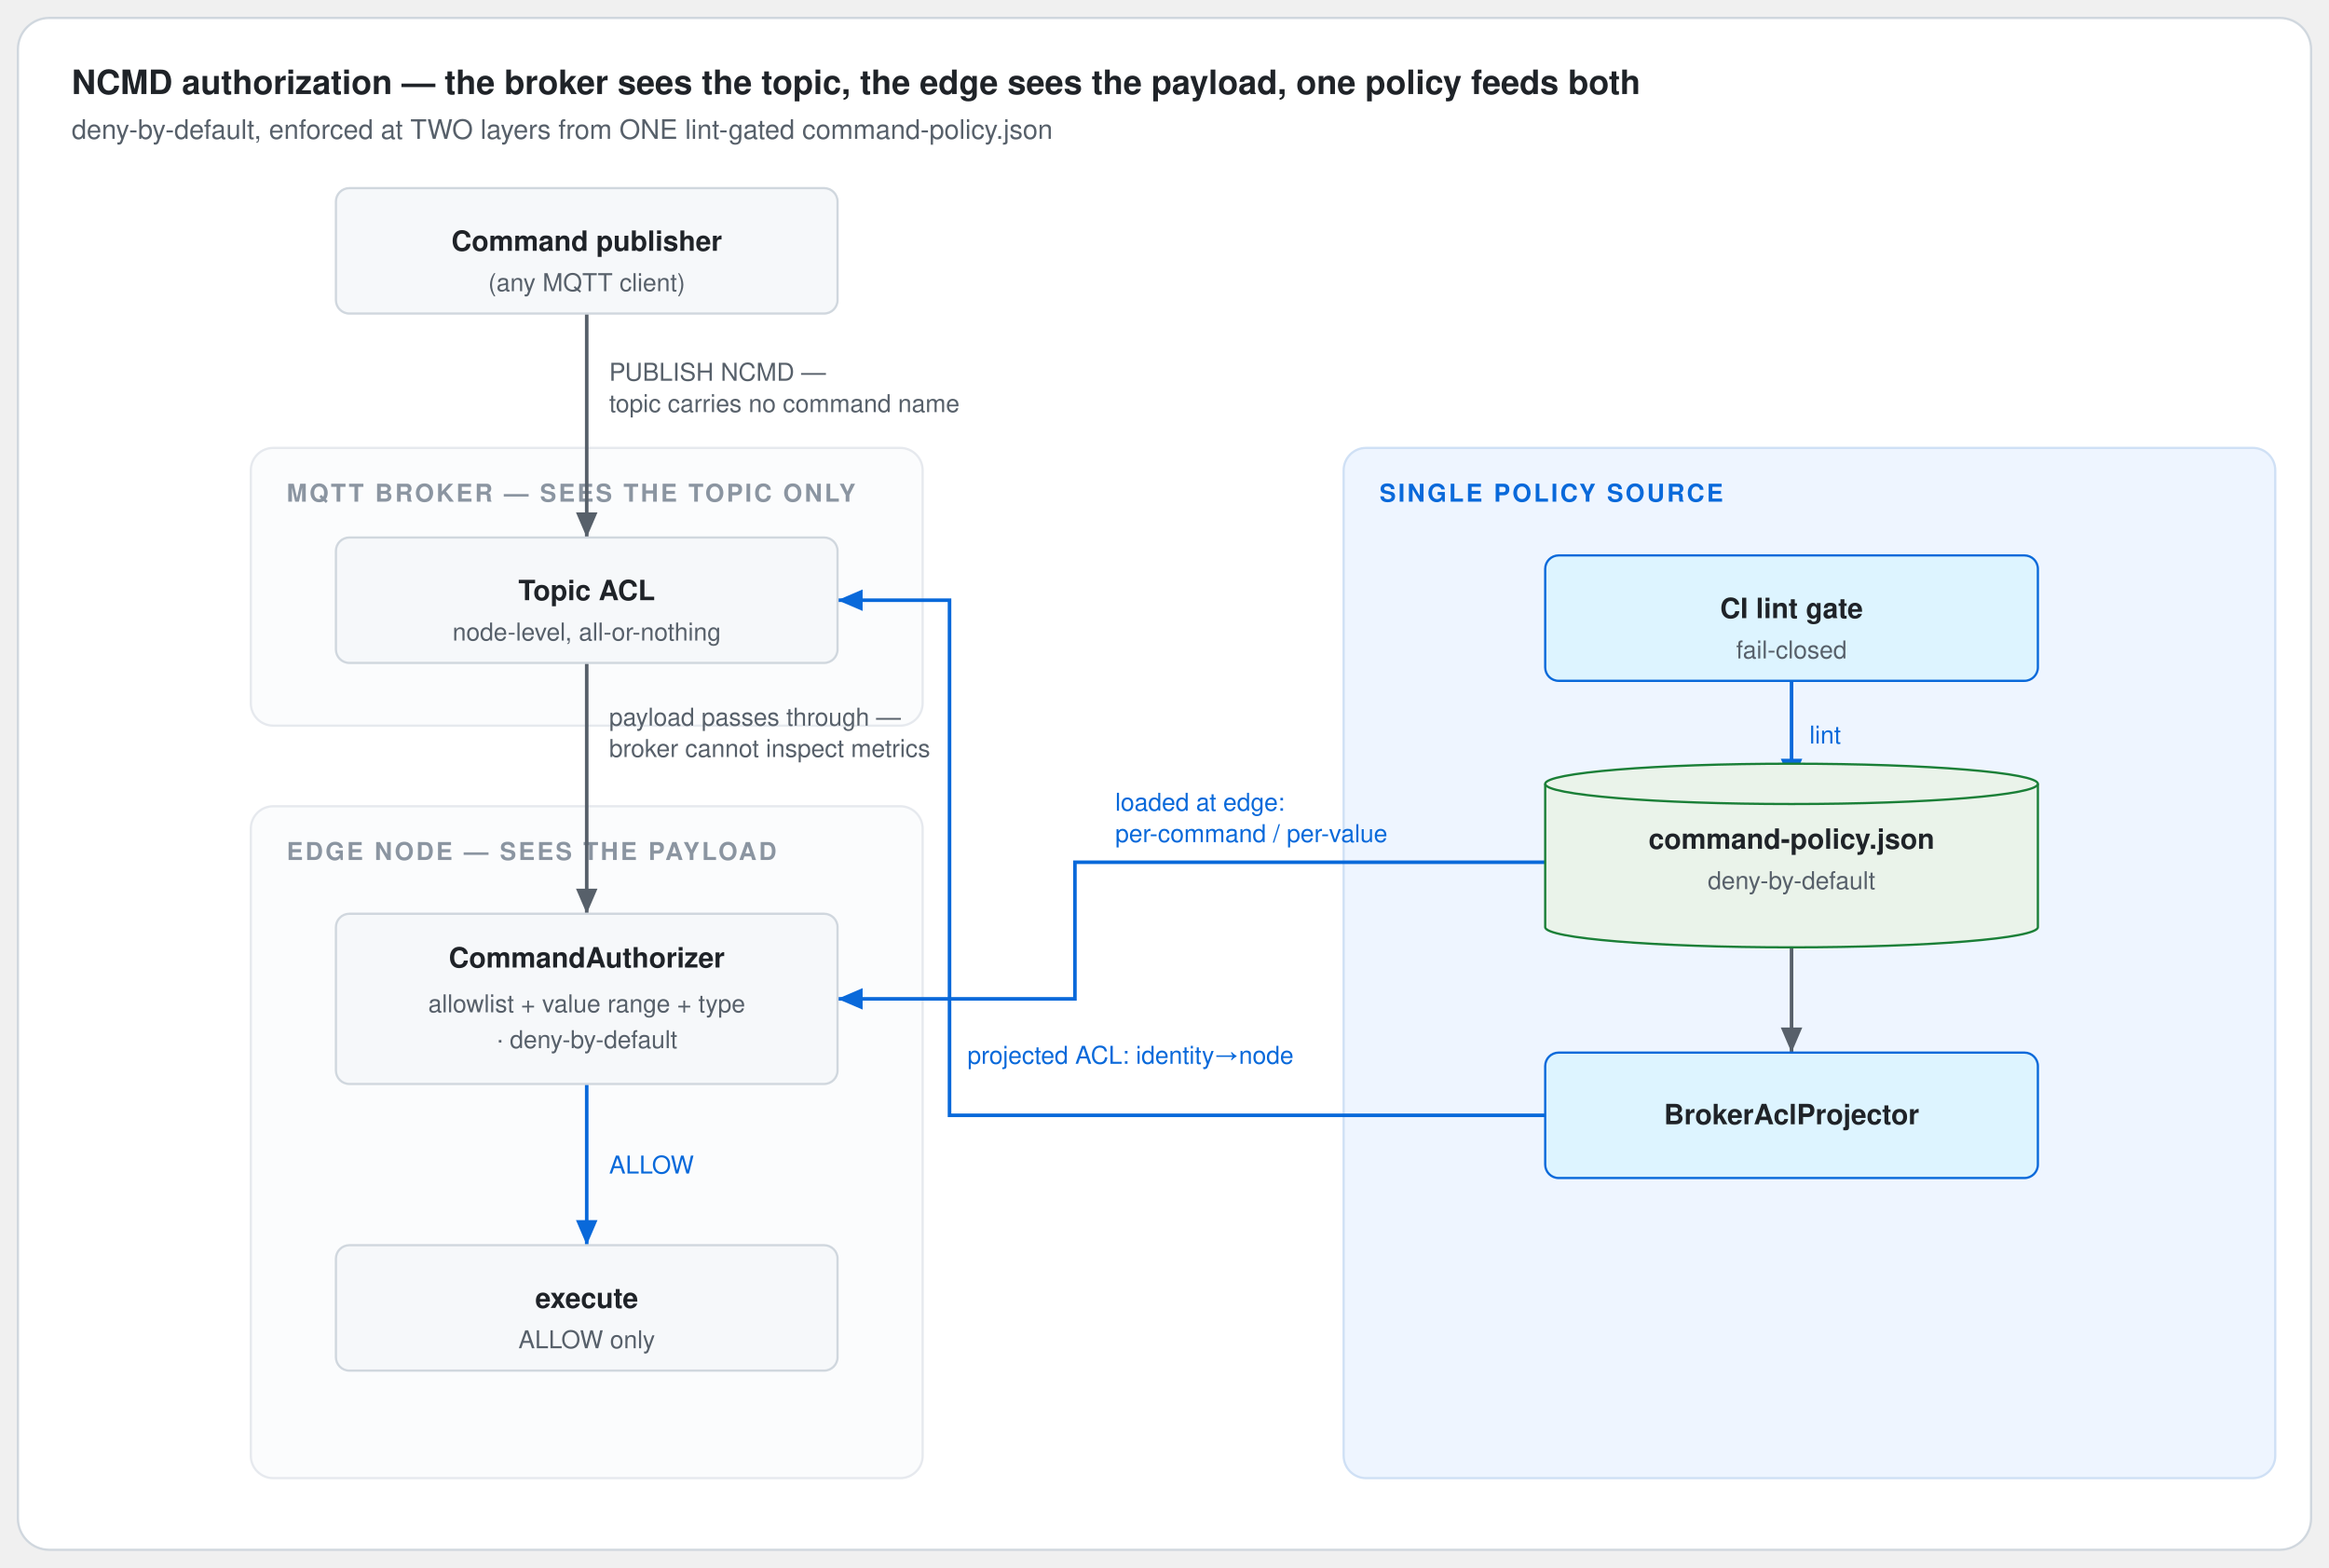
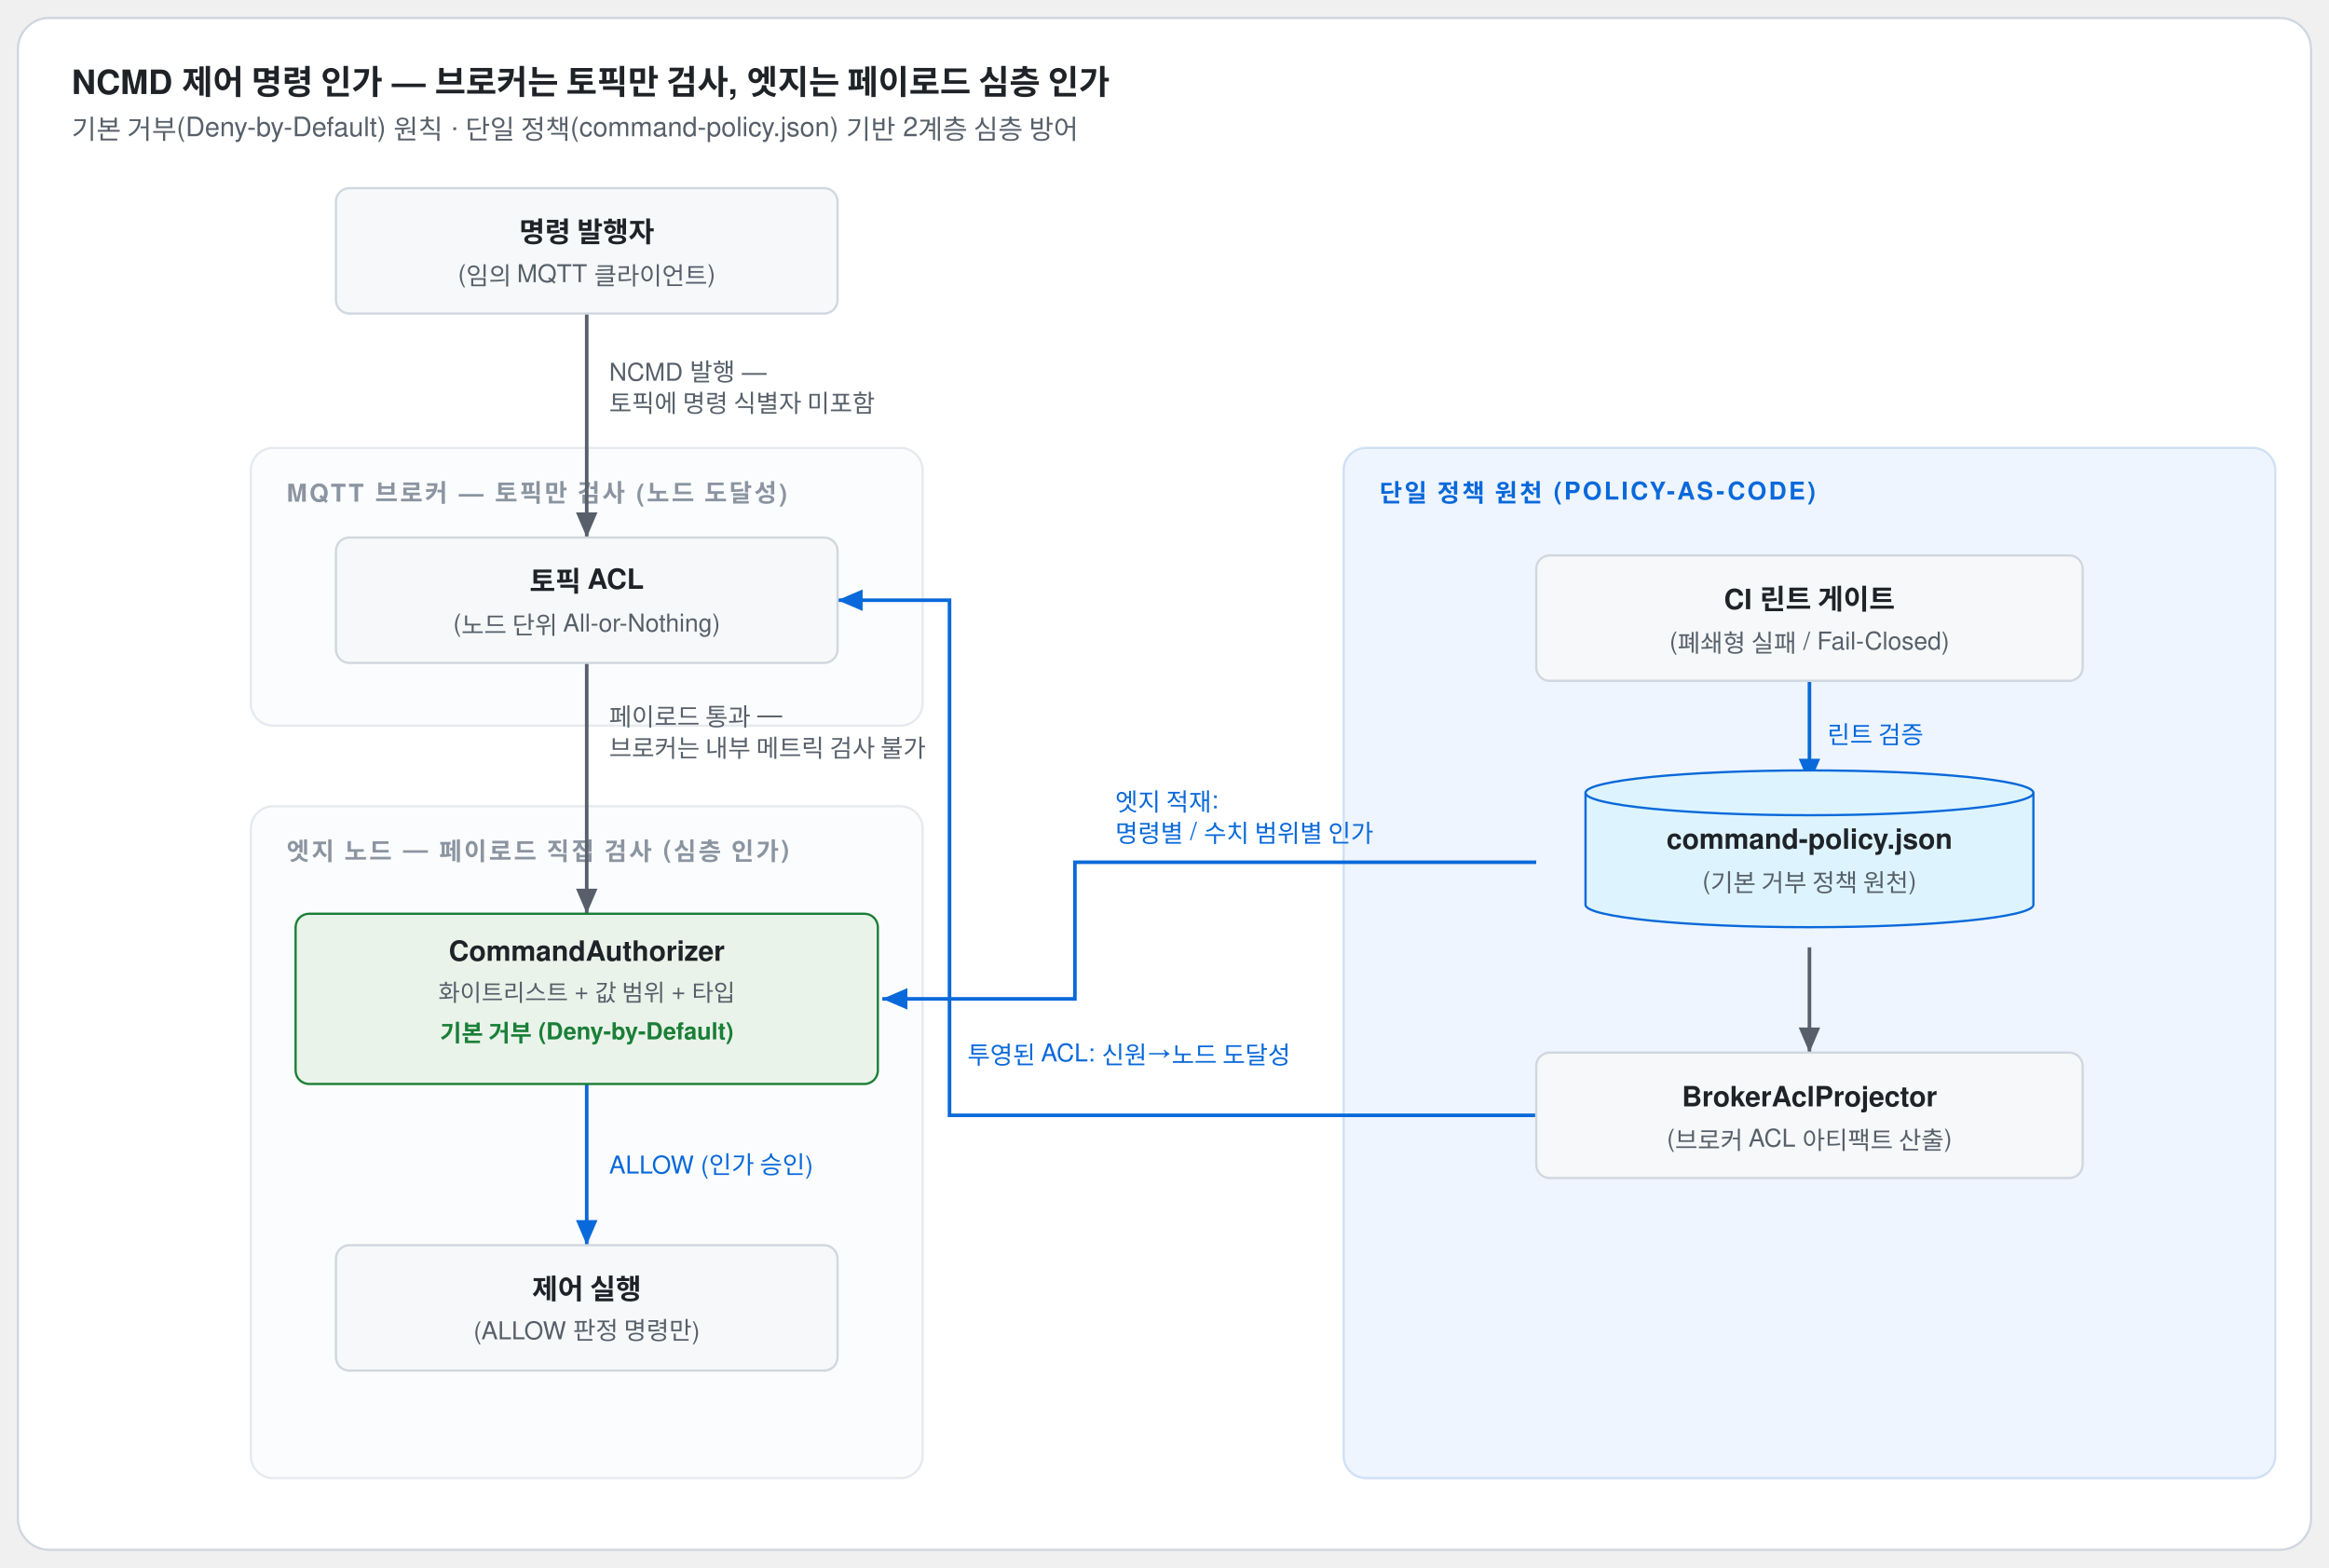
- <svg xmlns="http://www.w3.org/2000/svg" viewBox="0 0 1040 700" width="1040" height="700" role="img" font-family="-apple-system,Segoe UI,Helvetica,Arial,sans-serif">
+ <svg xmlns="http://www.w3.org/2000/svg" viewBox="0 0 1040 700" width="1040" height="700" role="img" font-family="Malgun Gothic,Apple SD Gothic Neo,Noto Sans KR,Segoe UI,-apple-system,Helvetica,Arial,sans-serif">
  <defs>
    <marker id="ag" markerWidth="9" markerHeight="9" refX="7" refY="3" orient="auto">
      <path d="M0,0 L7,3 L0,6 Z" fill="#57606a" />
    </marker>
    <marker id="ab" markerWidth="9" markerHeight="9" refX="7" refY="3" orient="auto">
      <path d="M0,0 L7,3 L0,6 Z" fill="#0969da" />
    </marker>
  </defs>
  <rect x="8" y="8" width="1024" height="684" rx="14" fill="#ffffff" stroke="#d0d7de" />
-   <text x="32" y="42" font-size="15" font-weight="600" fill="#1f2328">NCMD authorization — the broker sees the topic, the edge sees the payload, one policy feeds both</text>
-   <text x="32" y="62" font-size="12" fill="#57606a">deny-by-default, enforced at TWO layers from ONE lint-gated command-policy.json</text>
+   <text x="32" y="42" font-size="15" font-weight="600" fill="#1f2328">NCMD 제어 명령 인가 — 브로커는 토픽만 검사, 엣지는 페이로드 심층 인가</text>
+   <text x="32" y="62" font-size="12" fill="#57606a">기본 거부(Deny-by-Default) 원칙 · 단일 정책(command-policy.json) 기반 2계층 심층 방어</text>
  <rect x="112" y="200" width="300" height="124" rx="10" fill="#fbfcfd" stroke="#e6e9ee" />
-   <text x="128" y="224" font-size="11" font-weight="700" letter-spacing="1" fill="#8b95a1">MQTT BROKER — SEES THE TOPIC ONLY</text>
+   <text x="128" y="224" font-size="11" font-weight="700" letter-spacing="1" fill="#8b95a1">MQTT 브로커 — 토픽만 검사 (노드 도달성)</text>
  <rect x="112" y="360" width="300" height="300" rx="10" fill="#fbfcfd" stroke="#e6e9ee" />
-   <text x="128" y="384" font-size="11" font-weight="700" letter-spacing="1" fill="#8b95a1">EDGE NODE — SEES THE PAYLOAD</text>
+   <text x="128" y="384" font-size="11" font-weight="700" letter-spacing="1" fill="#8b95a1">엣지 노드 — 페이로드 직접 검사 (심층 인가)</text>
  <rect x="600" y="200" width="416" height="460" rx="10" fill="#eef5ff" stroke="#cfe0f5" />
-   <text x="616" y="224" font-size="11" font-weight="700" letter-spacing="1" fill="#0969da">SINGLE POLICY SOURCE</text>
+   <text x="616" y="224" font-size="11" font-weight="700" letter-spacing="1" fill="#0969da">단일 정책 원천 (POLICY-AS-CODE)</text>
  <g fill="none" stroke-width="1.6">
    <polyline points="262,140 262,240" stroke="#57606a" marker-end="url(#ag)" />
    <polyline points="262,296 262,408" stroke="#57606a" marker-end="url(#ag)" />
    <polyline points="262,484 262,556" stroke="#0969da" marker-end="url(#ab)" />
-     <polyline points="800,304 800,350" stroke="#0969da" marker-end="url(#ab)" />
-     <polyline points="800,423 800,470" stroke="#57606a" marker-end="url(#ag)" />
-     <polyline points="690,385 480,385 480,446 374,446" stroke="#0969da" marker-end="url(#ab)" />
-     <polyline points="690,498 424,498 424,268 374,268" stroke="#0969da" marker-end="url(#ab)" />
+     <polyline points="808,304 808,350" stroke="#0969da" marker-end="url(#ab)" />
+     <polyline points="808,423 808,470" stroke="#57606a" marker-end="url(#ag)" />
+     <polyline points="686,385 480,385 480,446 394,446" stroke="#0969da" marker-end="url(#ab)" />
+     <polyline points="686,498 424,498 424,268 374,268" stroke="#0969da" marker-end="url(#ab)" />
  </g>
  <g font-size="11">
-     <text x="272" y="170" fill="#57606a">PUBLISH NCMD —</text>
-     <text x="272" y="184" fill="#57606a">topic carries no command name</text>
-     <text x="272" y="324" fill="#57606a">payload passes through —</text>
-     <text x="272" y="338" fill="#57606a">broker cannot inspect metrics</text>
-     <text x="272" y="524" fill="#0969da">ALLOW</text>
-     <text x="808" y="332" fill="#0969da">lint</text>
-     <text x="498" y="362" fill="#0969da">loaded at edge:</text>
-     <text x="498" y="376" fill="#0969da">per-command / per-value</text>
-     <text x="432" y="475" fill="#0969da">projected ACL: identity→node</text>
+     <text x="272" y="170" fill="#57606a">NCMD 발행 —</text>
+     <text x="272" y="184" fill="#57606a">토픽에 명령 식별자 미포함</text>
+     <text x="272" y="324" fill="#57606a">페이로드 통과 —</text>
+     <text x="272" y="338" fill="#57606a">브로커는 내부 메트릭 검사 불가</text>
+     <text x="272" y="524" fill="#0969da">ALLOW (인가 승인)</text>
+     <text x="816" y="332" fill="#0969da">린트 검증</text>
+     <text x="498" y="362" fill="#0969da">엣지 적재:</text>
+     <text x="498" y="376" fill="#0969da">명령별 / 수치 범위별 인가</text>
+     <text x="432" y="475" fill="#0969da">투영된 ACL: 신원→노드 도달성</text>
  </g>
  <g font-size="12.5" text-anchor="middle" fill="#1f2328">
    <rect x="150" y="84" width="224" height="56" rx="6" fill="#f6f8fa" stroke="#d0d7de" />
-     <text x="262" y="112" font-weight="600">Command publisher</text>
-     <text x="262" y="130" font-size="11" fill="#57606a">(any MQTT client)</text>
+     <text x="262" y="108" font-weight="600">명령 발행자</text>
+     <text x="262" y="126" font-size="11" fill="#57606a">(임의 MQTT 클라이언트)</text>
    <rect x="150" y="240" width="224" height="56" rx="6" fill="#f6f8fa" stroke="#d0d7de" />
-     <text x="262" y="268" font-weight="600">Topic ACL</text>
-     <text x="262" y="286" font-size="11" fill="#57606a">node-level, all-or-nothing</text>
-     <rect x="150" y="408" width="224" height="76" rx="6" fill="#f6f8fa" stroke="#d0d7de" />
-     <text x="262" y="432" font-weight="600">CommandAuthorizer</text>
-     <text x="262" y="452" font-size="11" fill="#57606a">allowlist + value range + type</text>
-     <text x="262" y="468" font-size="11" fill="#57606a">· deny-by-default</text>
+     <text x="262" y="264" font-weight="600">토픽 ACL</text>
+     <text x="262" y="282" font-size="11" fill="#57606a">(노드 단위 All-or-Nothing)</text>
+     <rect x="132" y="408" width="260" height="76" rx="6" fill="#eaf3ea" stroke="#1a7f37" />
+     <text x="262" y="429" font-weight="700">CommandAuthorizer</text>
+     <text x="262" y="447" font-size="10.5" fill="#57606a">화이트리스트 + 값 범위 + 타입</text>
+     <text x="262" y="465" font-size="10.5" fill="#1a7f37" font-weight="600">기본 거부 (Deny-by-Default)</text>
    <rect x="150" y="556" width="224" height="56" rx="6" fill="#f6f8fa" stroke="#d0d7de" />
-     <text x="262" y="584" font-weight="600">execute</text>
-     <text x="262" y="602" font-size="11" fill="#57606a">ALLOW only</text>
+     <text x="262" y="580" font-weight="600">제어 실행</text>
+     <text x="262" y="598" font-size="11" fill="#57606a">(ALLOW 판정 명령만)</text>
  </g>
-   <g font-size="12.5" text-anchor="middle">
-     <rect x="690" y="248" width="220" height="56" rx="6" fill="#ddf4ff" stroke="#0969da" />
-     <text x="800" y="276" font-weight="600" fill="#1f2328">CI lint gate</text>
-     <text x="800" y="294" font-size="11" fill="#57606a">fail-closed</text>
-     <path d="M690,350 a110,9 0 0 1 220,0 l 0,64 a110,9 0 0 1 -220,0 Z" fill="#eaf3ea" stroke="#1a7f37" />
-     <path d="M690,350 a110,9 0 0 0 220,0" fill="none" stroke="#1a7f37" />
-     <text x="800" y="379" font-weight="600" fill="#1f2328">command-policy.json</text>
-     <text x="800" y="397" font-size="11" fill="#57606a">deny-by-default</text>
-     <rect x="690" y="470" width="220" height="56" rx="6" fill="#ddf4ff" stroke="#0969da" />
-     <text x="800" y="502" font-weight="600" fill="#1f2328">BrokerAclProjector</text>
+   <g font-size="12.5" text-anchor="middle" fill="#1f2328">
+     <rect x="686" y="248" width="244" height="56" rx="6" fill="#f6f8fa" stroke="#d0d7de" />
+     <text x="808" y="272" font-weight="600">CI 린트 게이트</text>
+     <text x="808" y="290" font-size="11" fill="#57606a">(폐쇄형 실패 / Fail-Closed)</text>
+     <path d="M708,354 a100,10 0 0 1 200,0 l0,50 a100,10 0 0 1 -200,0 Z" fill="#ddf4ff" stroke="#0969da" />
+     <path d="M708,354 a100,10 0 0 0 200,0" fill="none" stroke="#0969da" />
+     <text x="808" y="379" font-weight="600">command-policy.json</text>
+     <text x="808" y="397" font-size="11" fill="#57606a">(기본 거부 정책 원천)</text>
+     <rect x="686" y="470" width="244" height="56" rx="6" fill="#f6f8fa" stroke="#d0d7de" />
+     <text x="808" y="494" font-weight="600">BrokerAclProjector</text>
+     <text x="808" y="512" font-size="11" fill="#57606a">(브로커 ACL 아티팩트 산출)</text>
  </g>
</svg>
